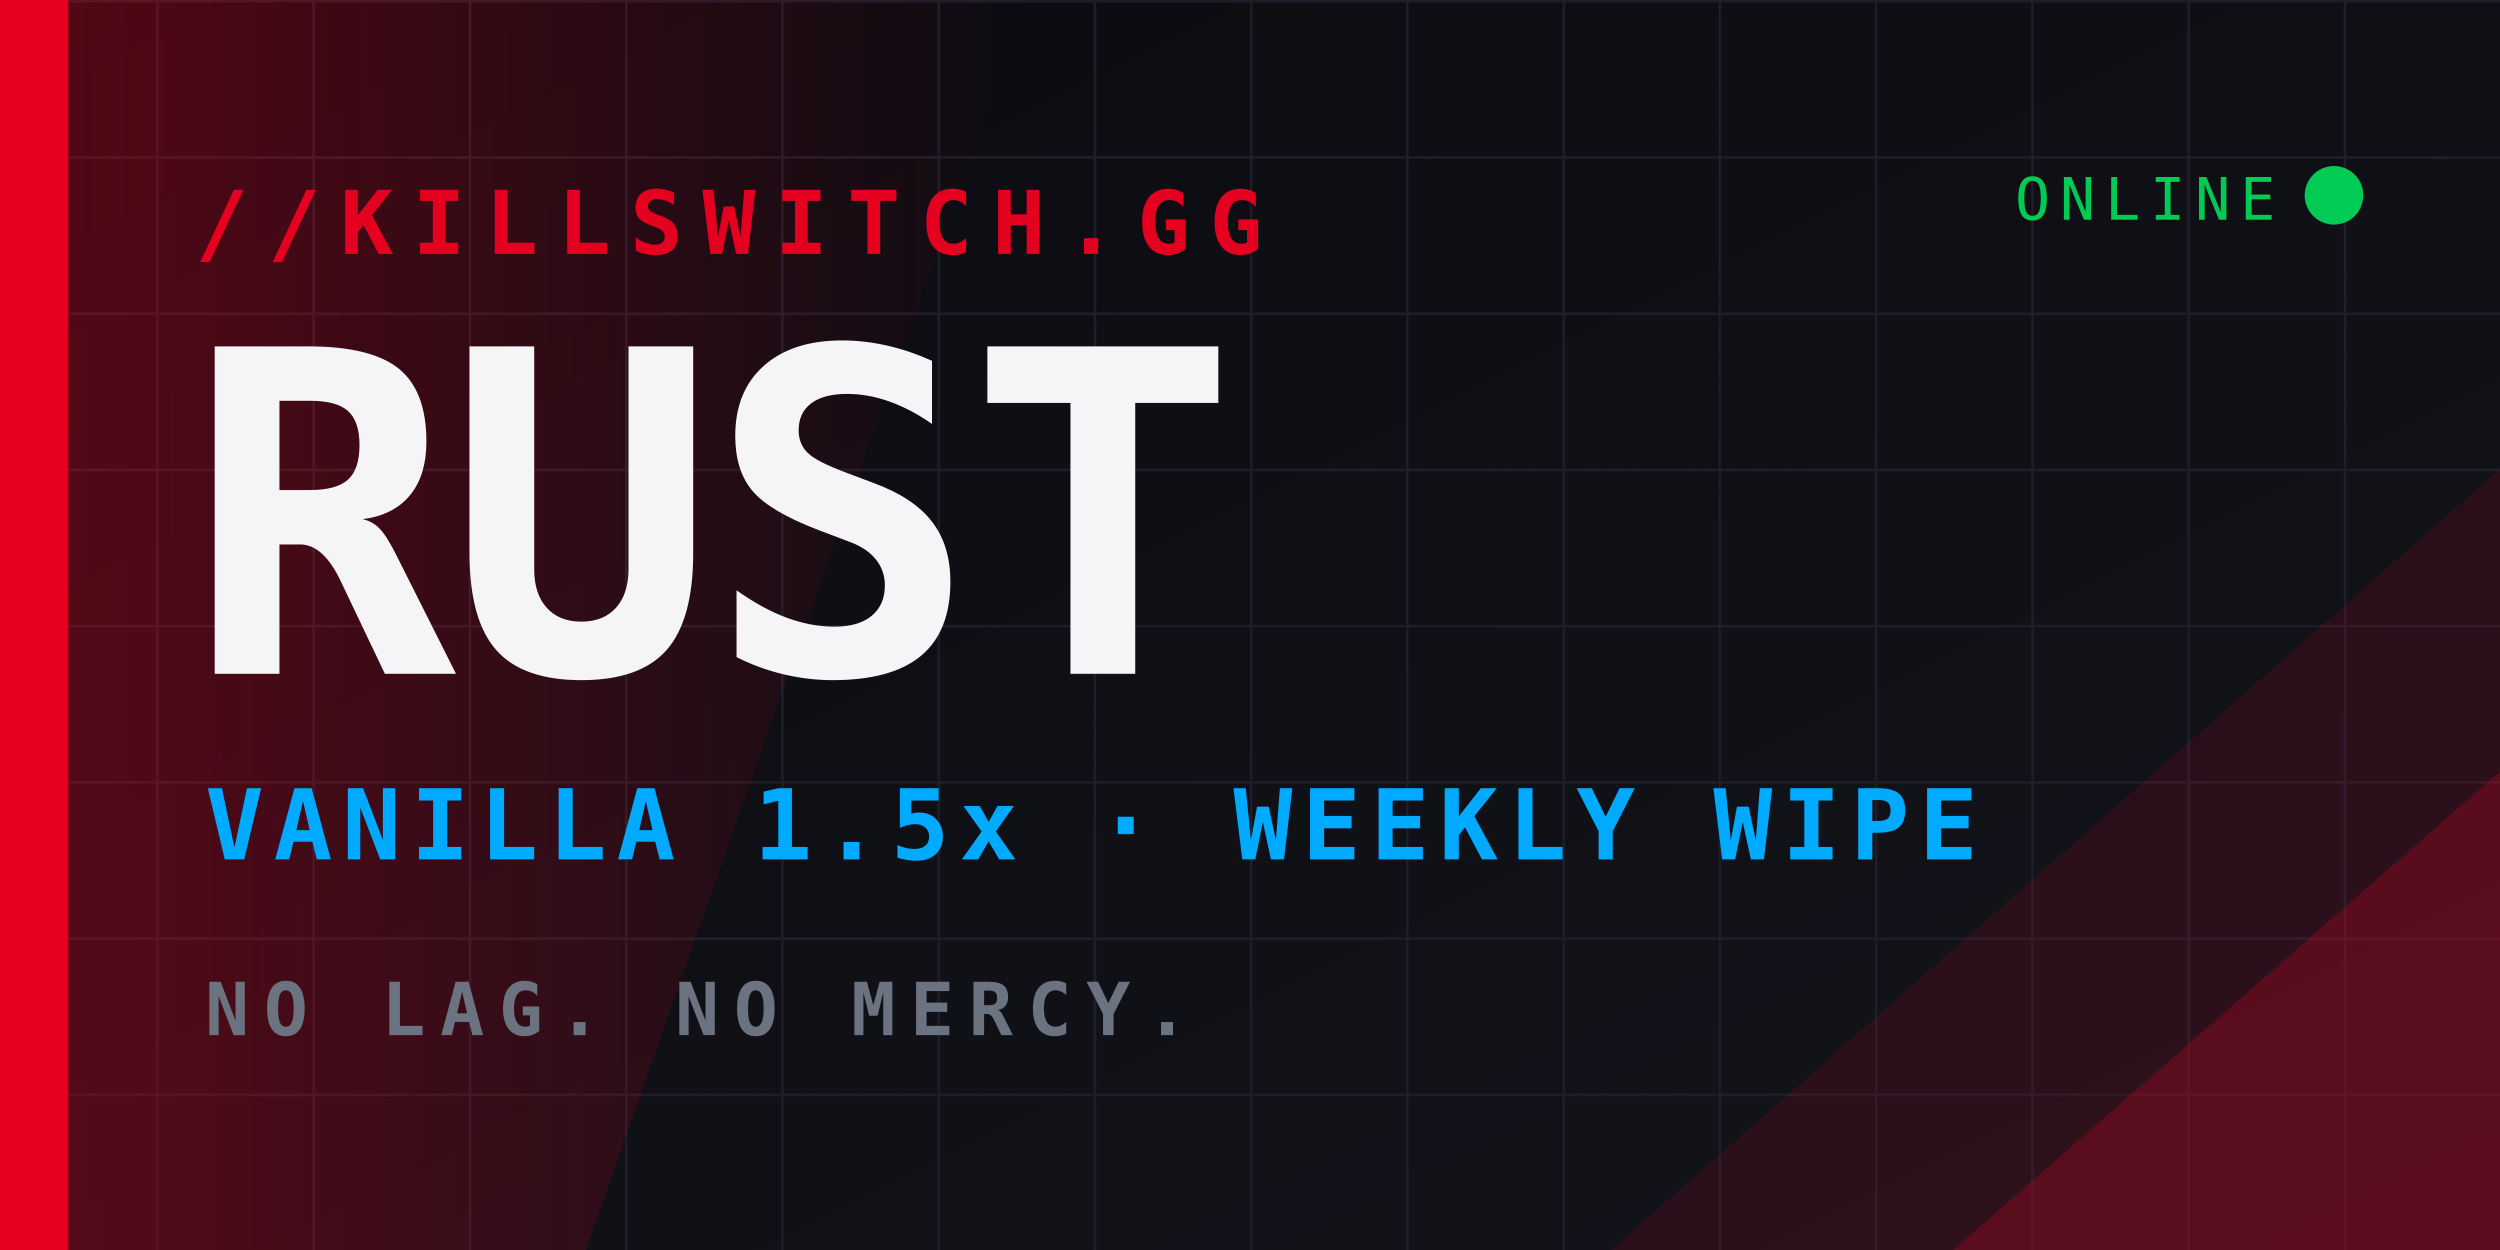
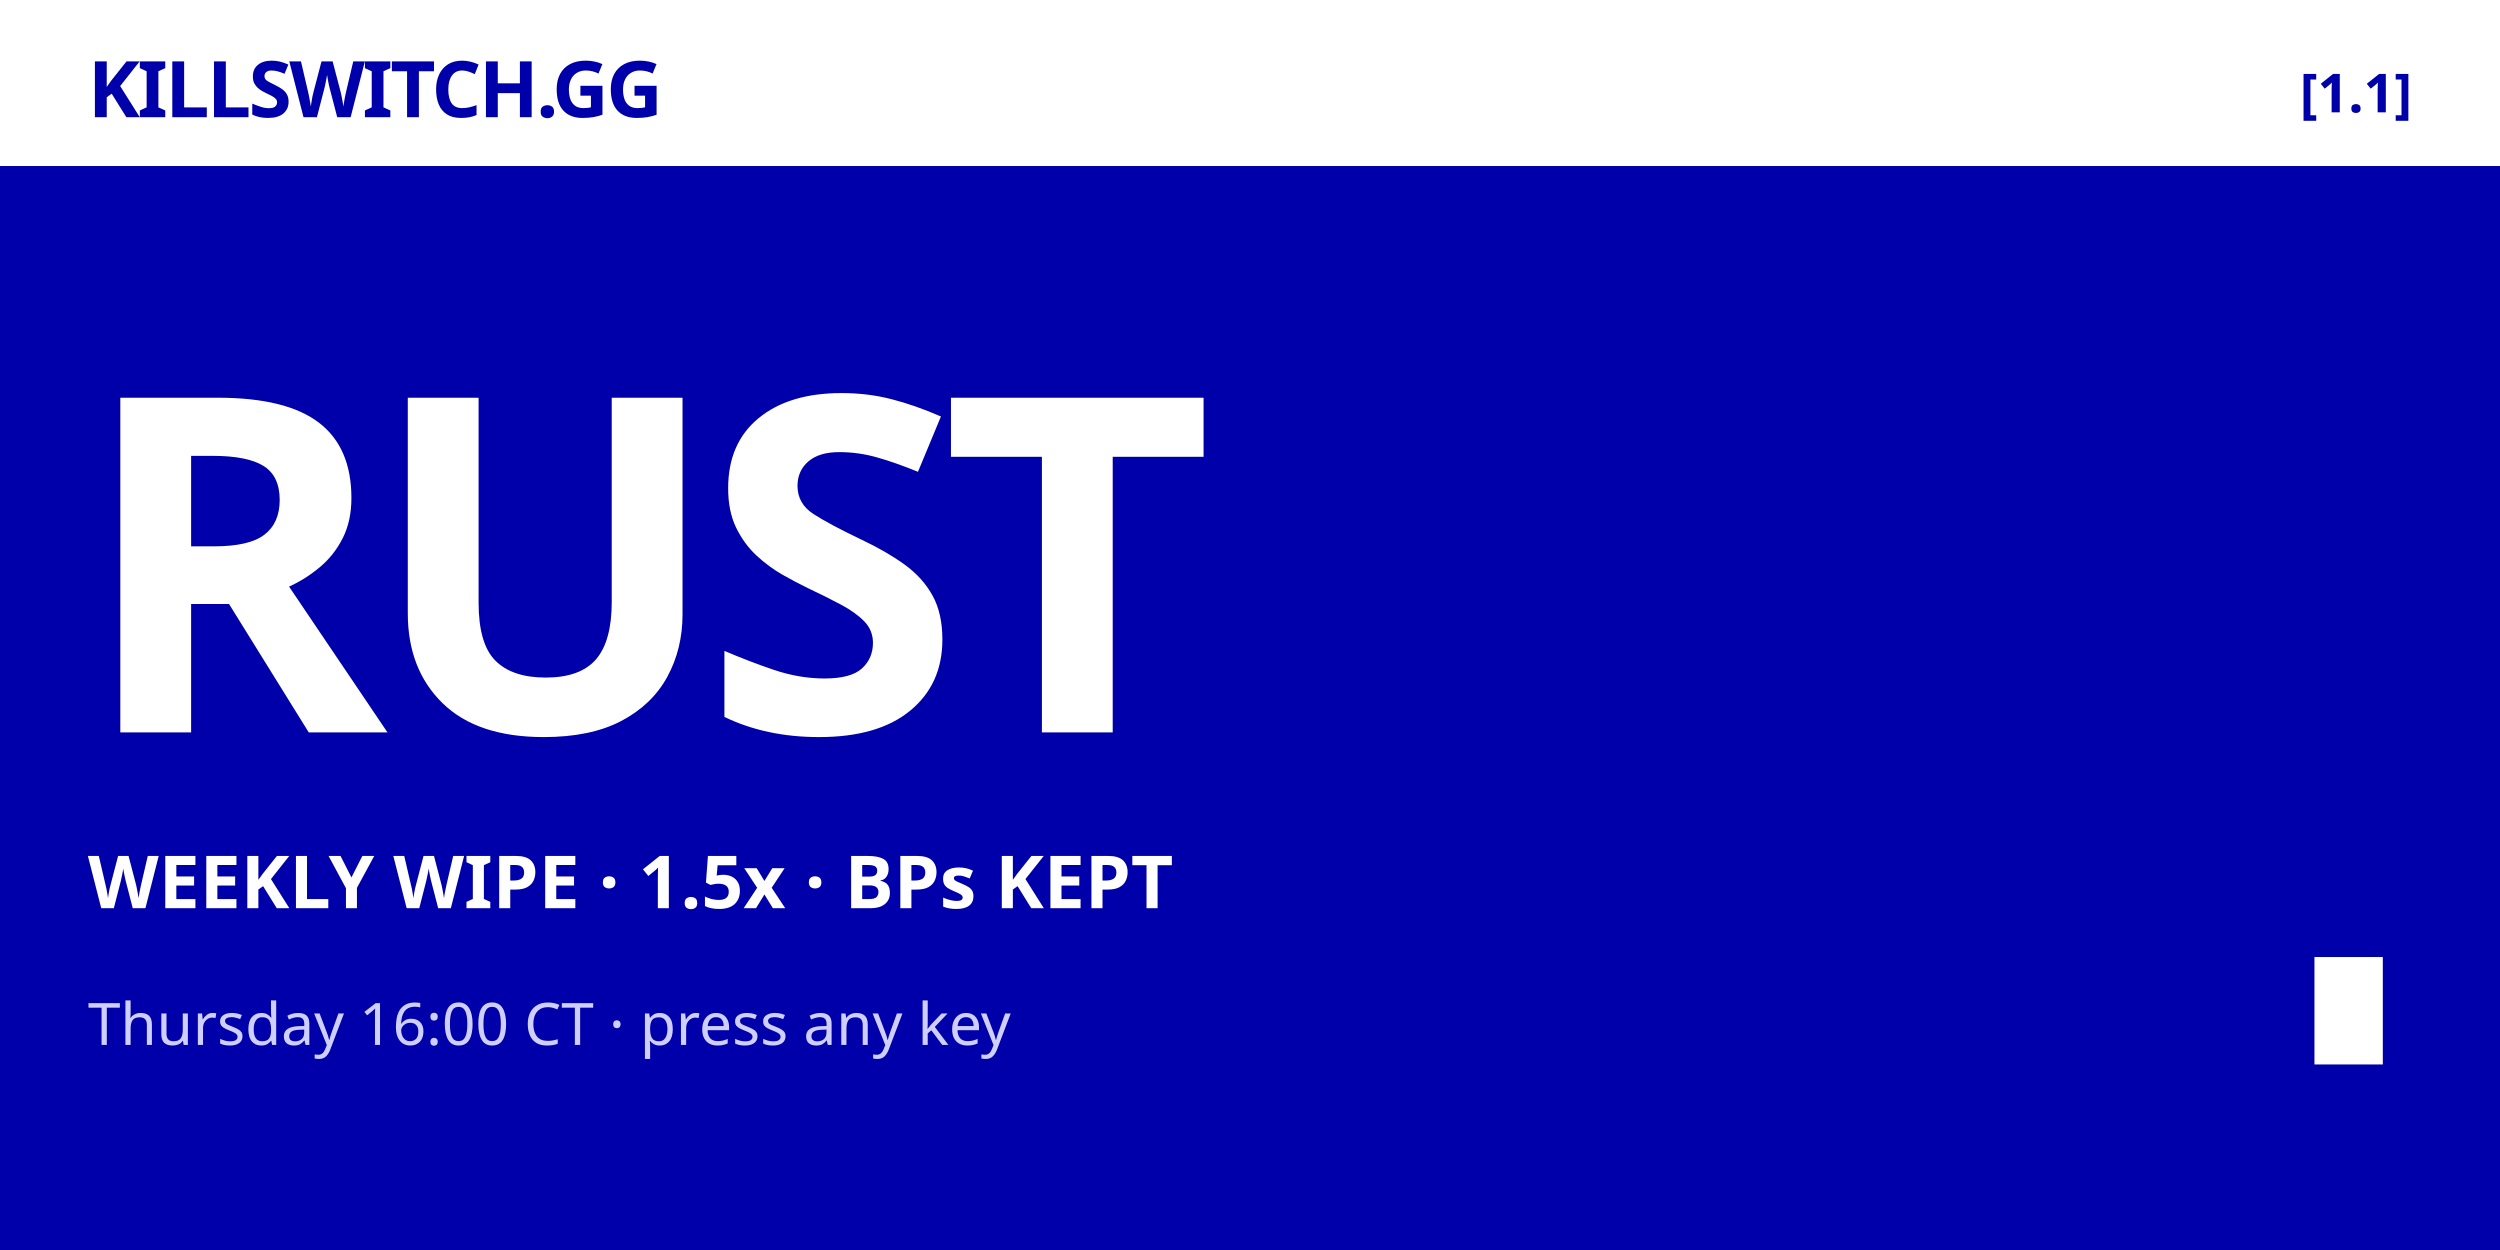
<svg xmlns="http://www.w3.org/2000/svg" width="512" height="256" viewBox="0 0 512 256">
-   <defs>
-     <linearGradient id="bg" x1="0" y1="0" x2="1" y2="1">
-       <stop offset="0" stop-color="#0A0A0F" />
-       <stop offset="1" stop-color="#14141C" />
-     </linearGradient>
-     <pattern id="grid" width="32" height="32" patternUnits="userSpaceOnUse">
-       <path d="M32 0H0V32" fill="none" stroke="#1E1E2A" stroke-width="1" />
-     </pattern>
-     <linearGradient id="glow" x1="0" y1="0" x2="1" y2="0">
-       <stop offset="0" stop-color="#E5001F" stop-opacity="0.35" />
-       <stop offset="1" stop-color="#E5001F" stop-opacity="0" />
-     </linearGradient>
-   </defs>
-   <rect width="512" height="256" fill="url(#bg)" />
-   <rect width="512" height="256" fill="url(#grid)" />
-   <polygon points="0,0 210,0 120,256 0,256" fill="url(#glow)" />
-   <polygon points="0,0 14,0 14,256 0,256" fill="#E5001F" />
-   <g font-family="JetBrainsMono Nerd Font, JetBrains Mono, monospace" font-weight="bold">
-     <text x="40" y="52" font-size="18" fill="#E5001F" letter-spacing="4">//KILLSWITCH.GG</text>
-     <text x="38" y="138" font-size="92" fill="#F5F5F7" letter-spacing="-2">RUST</text>
-     <text x="42" y="176" font-size="20" fill="#00AAFF" letter-spacing="2">VANILLA 1.5x · WEEKLY WIPE</text>
-     <text x="42" y="212" font-size="15" fill="#6B7280" letter-spacing="3">NO LAG. NO MERCY.</text>
-   </g>
-   <g fill="#00CC55">
-     <circle cx="478" cy="40" r="6" />
-   </g>
-   <text x="466" y="45" font-family="JetBrainsMono Nerd Font, monospace" font-size="12" fill="#00CC55" text-anchor="end" letter-spacing="2">ONLINE</text>
-   <path d="M330 256 L512 96 L512 256 Z" fill="#E5001F" opacity="0.12" />
-   <path d="M400 256 L512 158 L512 256 Z" fill="#E5001F" opacity="0.25" />
+   <rect width="512" height="256" fill="#0000AA" />
+   <rect width="512" height="34" fill="#FFFFFF" />
+   <text x="18" y="24" font-family="Bricolage Grotesque" font-weight="800" font-size="16" fill="#0000AA" letter-spacing="-0.5">KILLSWITCH.GG</text>
+   <text x="494" y="23" font-family="Space Mono" font-weight="700" font-size="11" fill="#0000AA" text-anchor="end">[1.1]</text>
+   <text x="16" y="150" font-family="Bricolage Grotesque" font-weight="800" font-size="96" fill="#FFFFFF" letter-spacing="-4">RUST</text>
+   <text x="18" y="186" font-family="Space Mono" font-weight="700" font-size="15" fill="#FFFFFF">WEEKLY WIPE · 1.5x · BPs KEPT</text>
+   <text x="18" y="214" font-family="Space Mono" font-size="12" fill="#CFCFFF">Thursday 16:00 CT · press any key</text>
+   <rect x="474" y="196" width="14" height="22" fill="#FFFFFF" />
</svg>
